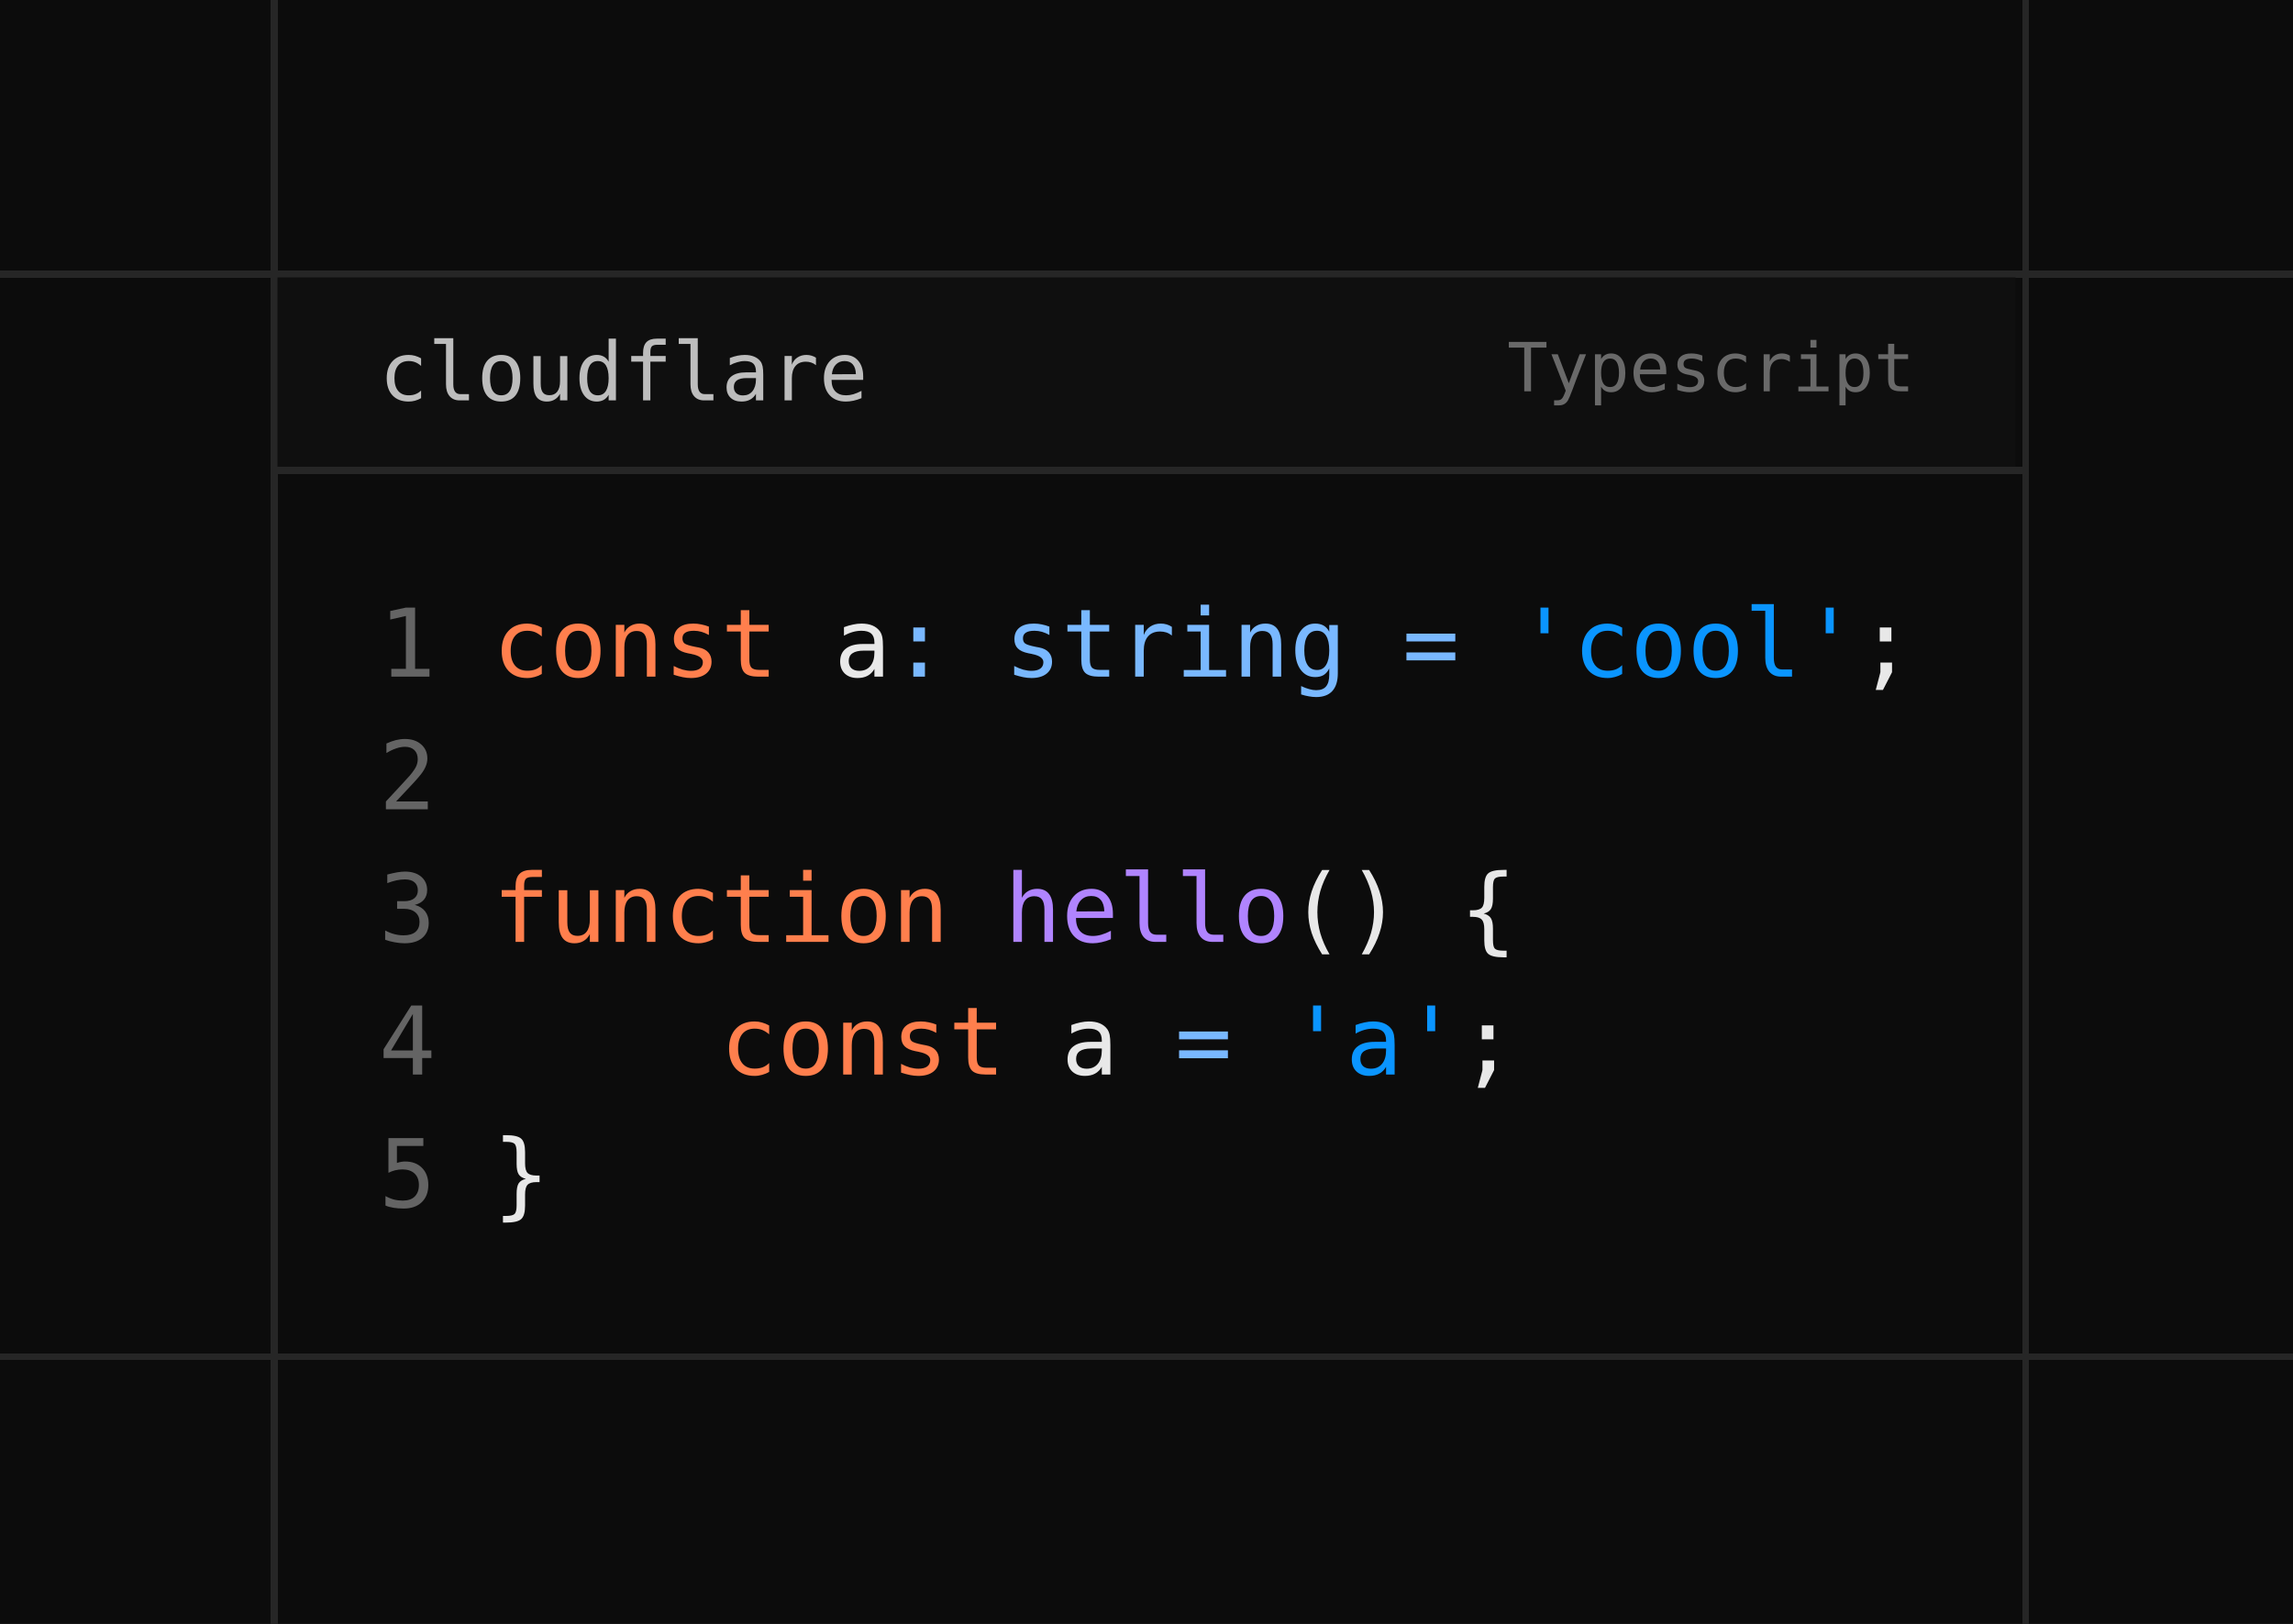
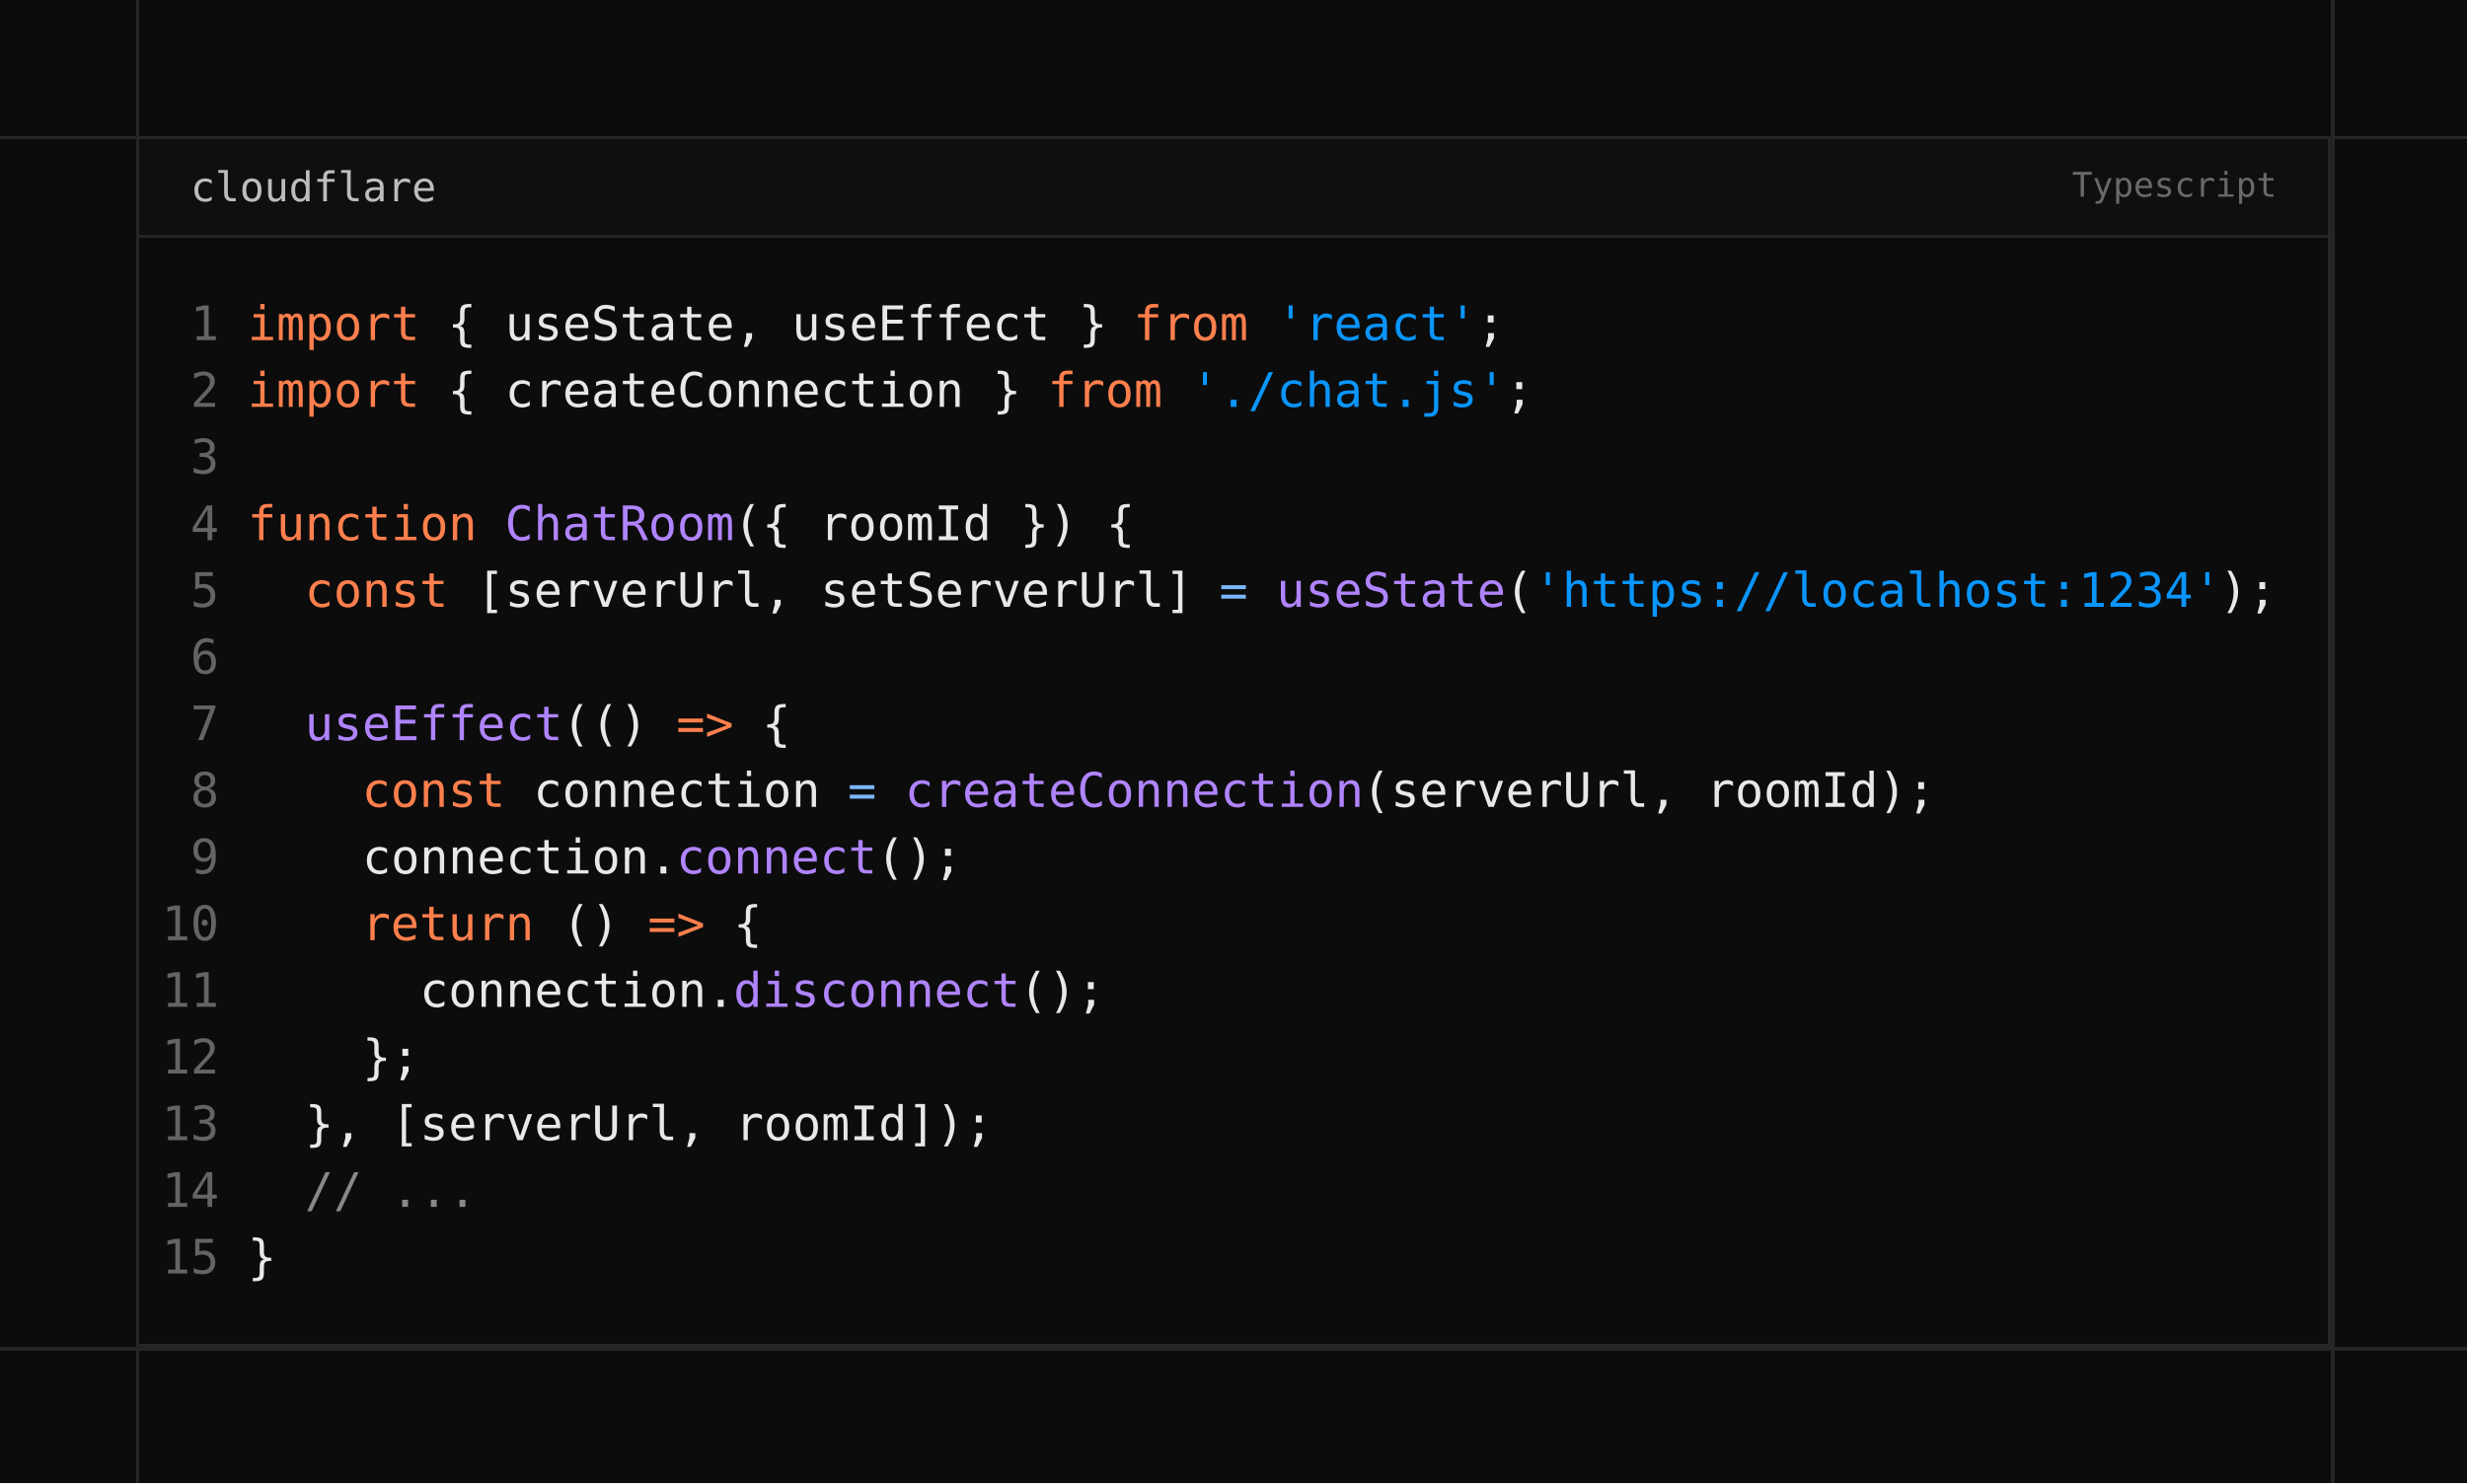
- <svg xmlns="http://www.w3.org/2000/svg" viewBox="0 0 338.8 240" width="338.8" height="240">
-   <rect x="0" y="0" width="338.8" height="240" fill="#0c0c0c" rx="0" ry="0" />
-   <g class="overlay">
-     <path d="M 0 40 L 338.8 40 L 338.8 41 L 0 41 Z M 0 200 L 338.8 200 L 338.8 201 L 0 201 Z M 40 0 L 41 0 L 41 240 L 40 240 Z M 298.8 0 L 299.8 0 L 299.8 240 L 298.8 240 Z" fill="#262626" fill-rule="nonzero" shape-rendering="crispEdges" />
-   </g>
+ <svg xmlns="http://www.w3.org/2000/svg" viewBox="0 0 725.2 436" width="725.2" height="436">
+   <rect x="0" y="0" width="725.2" height="436" fill="#0c0c0c" rx="0" ry="0" />
  <g transform="translate(40, 40)">
-     <rect x="0" y="0" width="258.8" height="160" fill="transparent" rx="0" ry="0" />
+     <g transform="translate(-40, -40)">
+       <g class="overlay">
+         <path d="M 0 40 L 725.2 40 L 725.2 41 L 0 41 Z M 0 396 L 725.2 396 L 725.2 397 L 0 397 Z M 40 0 L 41 0 L 41 436 L 40 436 Z M 685.2 0 L 686.2 0 L 686.2 436 L 685.2 436 Z" fill="#262626" fill-rule="nonzero" shape-rendering="crispEdges" />
+       </g>
+     </g>
+     <rect x="0" y="0" width="645.2" height="356" fill="#0c0c0c" rx="0" ry="0" />
    <g class="title-bar">
-       <rect x="1" y="1" width="256.8" height="28" fill="#0f0f0f" rx="0" ry="0" />
-       <rect x="1" y="29" width="256.8" height="0" fill="#0f0f0f" />
-       <rect x="0" y="29" width="258.8" height="1" fill="#262626" shape-rendering="crispEdges" />
+       <rect x="0" y="0" width="645.2" height="29" fill="#0f0f0f" rx="0" ry="0" />
+       <rect x="0" y="29" width="645.2" height="0" fill="#0f0f0f" />
+       <rect x="0" y="29" width="645.2" height="1" fill="#262626" shape-rendering="crispEdges" />
      <text x="16" y="19.17" fill="#E8E8E8" font-family="'JetBrains Mono', monospace" font-size="12" text-anchor="start" opacity="0.8">cloudflare</text>
-       <text x="212.8" y="17.83" fill="gray" font-family="'JetBrains Mono', monospace" font-size="10" text-anchor="middle" opacity="0.8">Typescript</text>
+       <text x="599.2" y="17.83" fill="gray" font-family="'JetBrains Mono', monospace" font-size="10" text-anchor="middle" opacity="0.8">Typescript</text>
    </g>
+     <path d="M 0 0 L 645.2 0 L 645.2 1 L 0 1 Z M 0 355 L 645.2 355 L 645.2 356 L 0 356 Z M 0 1 L 1 1 L 1 355 L 0 355 Z M 644.2 1 L 645.2 1 L 645.2 355 L 644.2 355 Z" fill="#262626" fill-rule="nonzero" shape-rendering="crispEdges" />
    <g class="text">
      <text x="24.4" y="60" font-family="'JetBrains Mono', monospace" font-size="14" fill="#E8E8E866" text-anchor="end" xml:space="preserve">1</text>
      <text y="60" font-family="'JetBrains Mono', monospace" font-size="14" xml:space="preserve">
-         <tspan x="32.8" fill="#FF7F4D">const</tspan>
-         <tspan x="74.8" fill="#E8E8E8"> a</tspan>
-         <tspan x="91.6" fill="#79b8ff">:</tspan>
-         <tspan x="100" fill="#E8E8E8"> </tspan>
-         <tspan x="108.4" fill="#79b8ff">string</tspan>
-         <tspan x="158.8" fill="#E8E8E8"> </tspan>
-         <tspan x="167.2" fill="#79b8ff">=</tspan>
-         <tspan x="175.6" fill="#E8E8E8"> </tspan>
-         <tspan x="184" fill="#0A95FF">'cool'</tspan>
-         <tspan x="234.4" fill="#E8E8E8">;</tspan>
+         <tspan x="32.8" fill="#FF7F4D">import</tspan>
+         <tspan x="83.2" fill="#E8E8E8"> { useState, useEffect } </tspan>
+         <tspan x="293.2" fill="#FF7F4D">from</tspan>
+         <tspan x="326.8" fill="#E8E8E8"> </tspan>
+         <tspan x="335.2" fill="#0A95FF">'react'</tspan>
+         <tspan x="394" fill="#E8E8E8">;</tspan>
      </text>
      <text x="24.4" y="79.6" font-family="'JetBrains Mono', monospace" font-size="14" fill="#E8E8E866" text-anchor="end" xml:space="preserve">2</text>
+       <text y="79.6" font-family="'JetBrains Mono', monospace" font-size="14" xml:space="preserve">
+         <tspan x="32.8" fill="#FF7F4D">import</tspan>
+         <tspan x="83.2" fill="#E8E8E8"> { createConnection } </tspan>
+         <tspan x="268" fill="#FF7F4D">from</tspan>
+         <tspan x="301.6" fill="#E8E8E8"> </tspan>
+         <tspan x="310" fill="#0A95FF">'./chat.js'</tspan>
+         <tspan x="402.4" fill="#E8E8E8">;</tspan>
+       </text>
      <text x="24.4" y="99.2" font-family="'JetBrains Mono', monospace" font-size="14" fill="#E8E8E866" text-anchor="end" xml:space="preserve">3</text>
-       <text y="99.2" font-family="'JetBrains Mono', monospace" font-size="14" xml:space="preserve">
+       <text x="24.4" y="118.8" font-family="'JetBrains Mono', monospace" font-size="14" fill="#E8E8E866" text-anchor="end" xml:space="preserve">4</text>
+       <text y="118.8" font-family="'JetBrains Mono', monospace" font-size="14" xml:space="preserve">
        <tspan x="32.8" fill="#FF7F4D">function</tspan>
        <tspan x="100" fill="#E8E8E8"> </tspan>
-         <tspan x="108.4" fill="#B084FF">hello</tspan>
-         <tspan x="150.4" fill="#E8E8E8">() {</tspan>
-       </text>
-       <text x="24.4" y="118.8" font-family="'JetBrains Mono', monospace" font-size="14" fill="#E8E8E866" text-anchor="end" xml:space="preserve">4</text>
-       <text y="118.8" font-family="'JetBrains Mono', monospace" font-size="14" xml:space="preserve">
-         <tspan x="32.8" fill="#E8E8E8">    </tspan>
-         <tspan x="66.4" fill="#FF7F4D">const</tspan>
-         <tspan x="108.4" fill="#E8E8E8"> a </tspan>
-         <tspan x="133.6" fill="#79b8ff">=</tspan>
-         <tspan x="142" fill="#E8E8E8"> </tspan>
-         <tspan x="150.4" fill="#0A95FF">'a'</tspan>
-         <tspan x="175.6" fill="#E8E8E8">;</tspan>
+         <tspan x="108.4" fill="#B084FF">ChatRoom</tspan>
+         <tspan x="175.6" fill="#E8E8E8">({ roomId }) {</tspan>
      </text>
      <text x="24.4" y="138.4" font-family="'JetBrains Mono', monospace" font-size="14" fill="#E8E8E866" text-anchor="end" xml:space="preserve">5</text>
      <text y="138.4" font-family="'JetBrains Mono', monospace" font-size="14" xml:space="preserve">
+         <tspan x="32.8" fill="#E8E8E8">  </tspan>
+         <tspan x="49.6" fill="#FF7F4D">const</tspan>
+         <tspan x="91.6" fill="#E8E8E8"> [serverUrl, setServerUrl] </tspan>
+         <tspan x="318.4" fill="#79b8ff">=</tspan>
+         <tspan x="326.8" fill="#E8E8E8"> </tspan>
+         <tspan x="335.2" fill="#B084FF">useState</tspan>
+         <tspan x="402.4" fill="#E8E8E8">(</tspan>
+         <tspan x="410.8" fill="#0A95FF">'https://localhost:1234'</tspan>
+         <tspan x="612.4" fill="#E8E8E8">);</tspan>
+       </text>
+       <text x="24.4" y="158" font-family="'JetBrains Mono', monospace" font-size="14" fill="#E8E8E866" text-anchor="end" xml:space="preserve">6</text>
+       <text x="24.4" y="177.6" font-family="'JetBrains Mono', monospace" font-size="14" fill="#E8E8E866" text-anchor="end" xml:space="preserve">7</text>
+       <text y="177.6" font-family="'JetBrains Mono', monospace" font-size="14" xml:space="preserve">
+         <tspan x="32.8" fill="#E8E8E8">  </tspan>
+         <tspan x="49.6" fill="#B084FF">useEffect</tspan>
+         <tspan x="125.2" fill="#E8E8E8">(() </tspan>
+         <tspan x="158.8" fill="#FF7F4D">=&gt;</tspan>
+         <tspan x="175.6" fill="#E8E8E8"> {</tspan>
+       </text>
+       <text x="24.4" y="197.2" font-family="'JetBrains Mono', monospace" font-size="14" fill="#E8E8E866" text-anchor="end" xml:space="preserve">8</text>
+       <text y="197.2" font-family="'JetBrains Mono', monospace" font-size="14" xml:space="preserve">
+         <tspan x="32.8" fill="#E8E8E8">    </tspan>
+         <tspan x="66.4" fill="#FF7F4D">const</tspan>
+         <tspan x="108.4" fill="#E8E8E8"> connection </tspan>
+         <tspan x="209.2" fill="#79b8ff">=</tspan>
+         <tspan x="217.6" fill="#E8E8E8"> </tspan>
+         <tspan x="226" fill="#B084FF">createConnection</tspan>
+         <tspan x="360.4" fill="#E8E8E8">(serverUrl, roomId);</tspan>
+       </text>
+       <text x="24.4" y="216.8" font-family="'JetBrains Mono', monospace" font-size="14" fill="#E8E8E866" text-anchor="end" xml:space="preserve">9</text>
+       <text y="216.8" font-family="'JetBrains Mono', monospace" font-size="14" xml:space="preserve">
+         <tspan x="32.8" fill="#E8E8E8">    connection.</tspan>
+         <tspan x="158.8" fill="#B084FF">connect</tspan>
+         <tspan x="217.6" fill="#E8E8E8">();</tspan>
+       </text>
+       <text x="24.4" y="236.4" font-family="'JetBrains Mono', monospace" font-size="14" fill="#E8E8E866" text-anchor="end" xml:space="preserve">10</text>
+       <text y="236.4" font-family="'JetBrains Mono', monospace" font-size="14" xml:space="preserve">
+         <tspan x="32.8" fill="#E8E8E8">    </tspan>
+         <tspan x="66.4" fill="#FF7F4D">return</tspan>
+         <tspan x="116.8" fill="#E8E8E8"> () </tspan>
+         <tspan x="150.4" fill="#FF7F4D">=&gt;</tspan>
+         <tspan x="167.2" fill="#E8E8E8"> {</tspan>
+       </text>
+       <text x="24.4" y="256" font-family="'JetBrains Mono', monospace" font-size="14" fill="#E8E8E866" text-anchor="end" xml:space="preserve">11</text>
+       <text y="256" font-family="'JetBrains Mono', monospace" font-size="14" xml:space="preserve">
+         <tspan x="32.8" fill="#E8E8E8">      connection.</tspan>
+         <tspan x="175.6" fill="#B084FF">disconnect</tspan>
+         <tspan x="259.6" fill="#E8E8E8">();</tspan>
+       </text>
+       <text x="24.4" y="275.6" font-family="'JetBrains Mono', monospace" font-size="14" fill="#E8E8E866" text-anchor="end" xml:space="preserve">12</text>
+       <text y="275.6" font-family="'JetBrains Mono', monospace" font-size="14" xml:space="preserve">
+         <tspan x="32.8" fill="#E8E8E8">    };</tspan>
+       </text>
+       <text x="24.4" y="295.2" font-family="'JetBrains Mono', monospace" font-size="14" fill="#E8E8E866" text-anchor="end" xml:space="preserve">13</text>
+       <text y="295.2" font-family="'JetBrains Mono', monospace" font-size="14" xml:space="preserve">
+         <tspan x="32.8" fill="#E8E8E8">  }, [serverUrl, roomId]);</tspan>
+       </text>
+       <text x="24.4" y="314.8" font-family="'JetBrains Mono', monospace" font-size="14" fill="#E8E8E866" text-anchor="end" xml:space="preserve">14</text>
+       <text y="314.8" font-family="'JetBrains Mono', monospace" font-size="14" xml:space="preserve">
+         <tspan x="32.8" fill="#E8E8E8">  </tspan>
+         <tspan x="49.6" fill="#888888">// ...</tspan>
+       </text>
+       <text x="24.4" y="334.4" font-family="'JetBrains Mono', monospace" font-size="14" fill="#E8E8E866" text-anchor="end" xml:space="preserve">15</text>
+       <text y="334.4" font-family="'JetBrains Mono', monospace" font-size="14" xml:space="preserve">
        <tspan x="32.8" fill="#E8E8E8">}</tspan>
      </text>
    </g>
  </g>
</svg>
